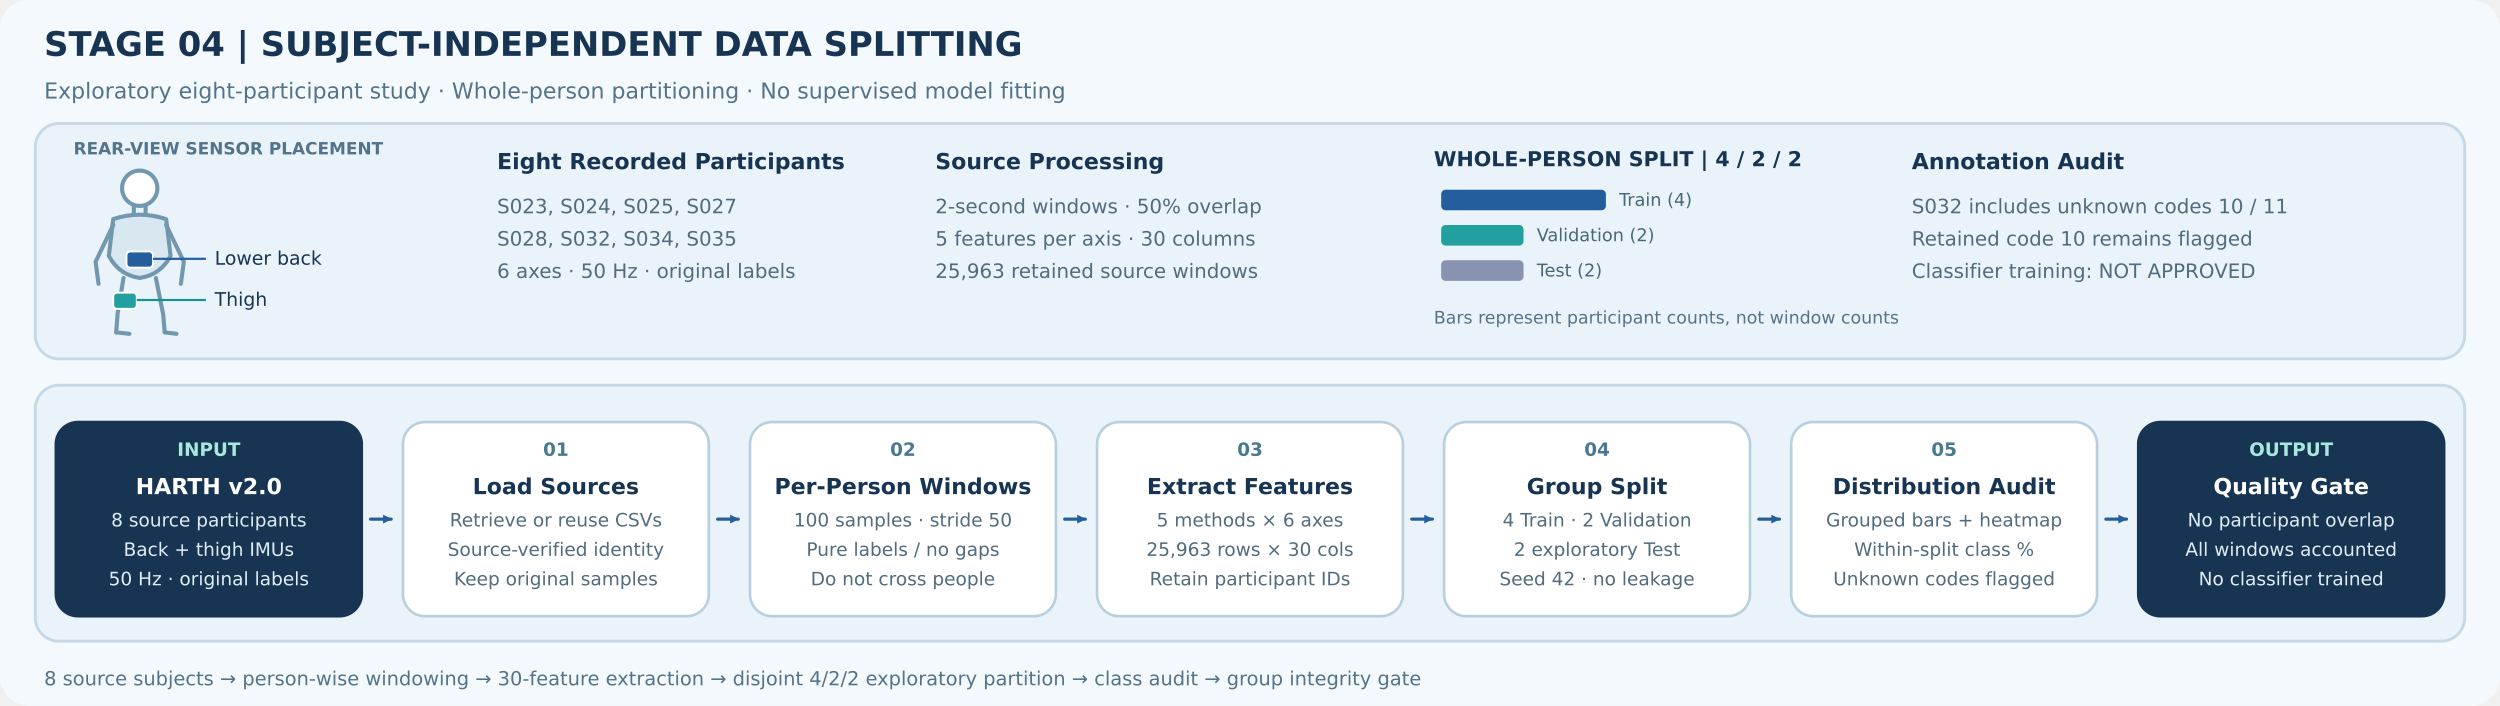
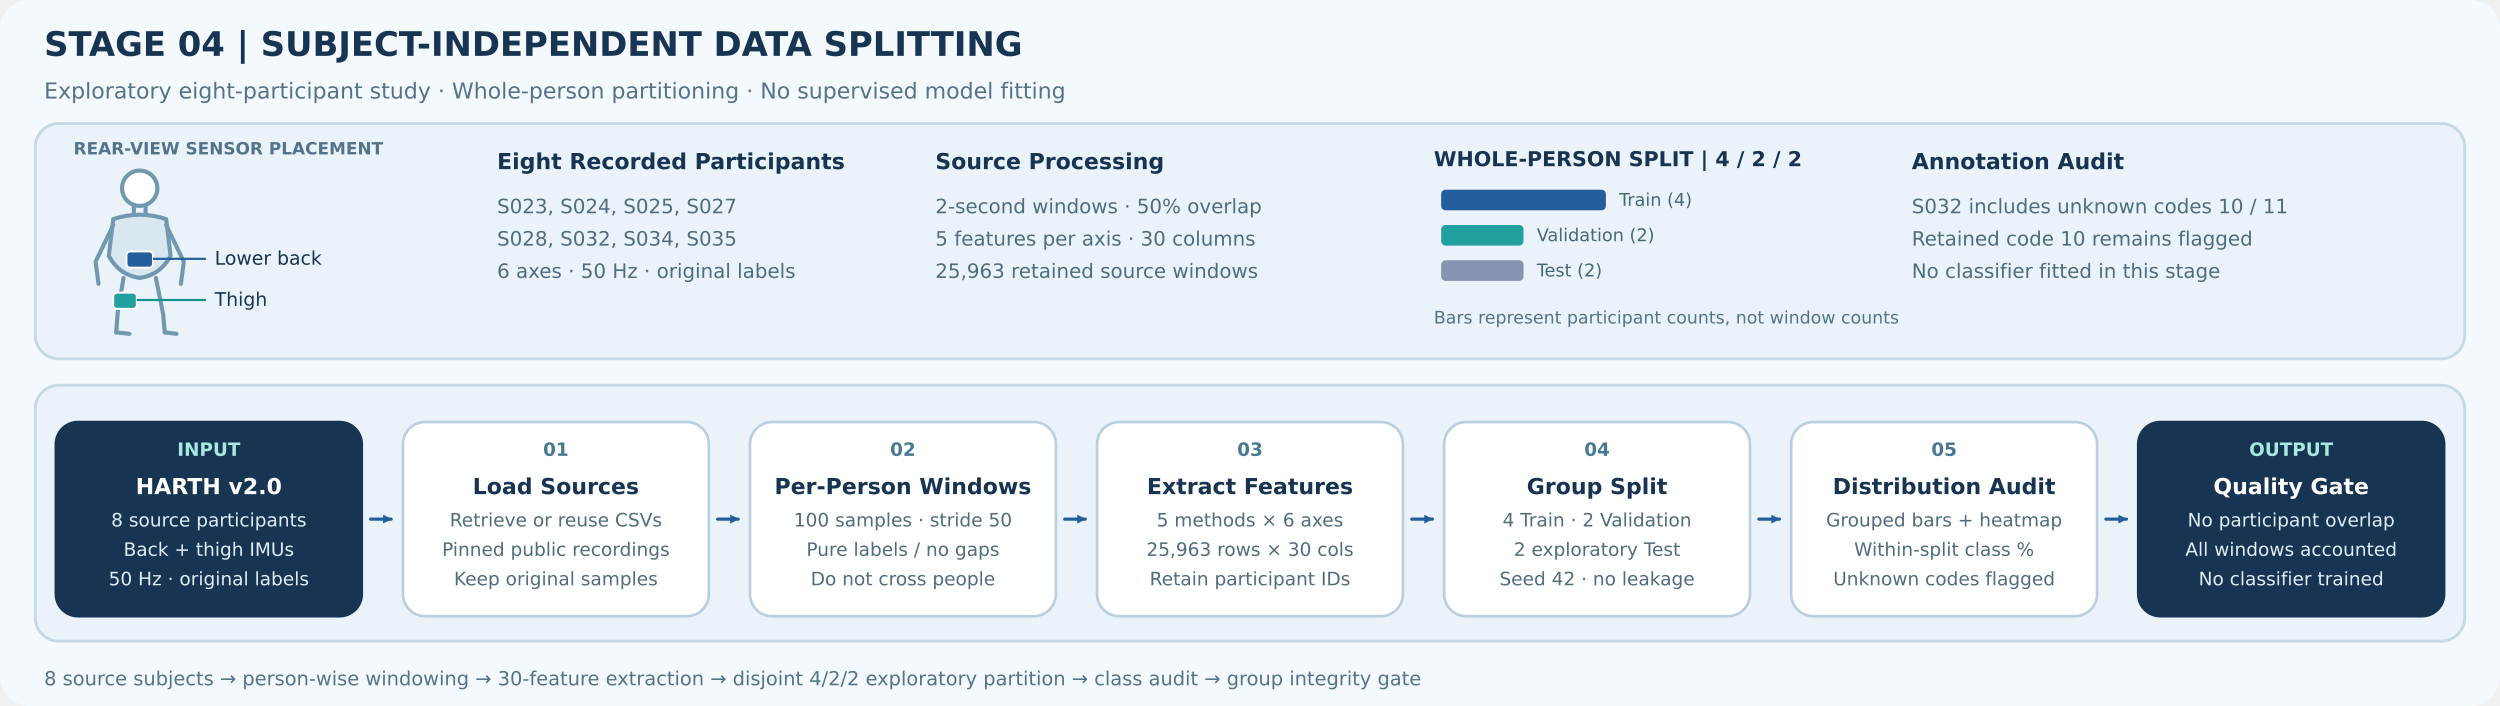
<svg xmlns="http://www.w3.org/2000/svg" width="1700" height="480" viewBox="0 0 1700 480" role="img" aria-labelledby="figure-title figure-description">
  <defs>
    <marker id="small-arrow" markerUnits="userSpaceOnUse" markerWidth="6" markerHeight="6" refX="5.5" refY="3" orient="auto">
      <path d="M0 0 L6 3 L0 6 Z" fill="#245E9D" />
    </marker>
  </defs>
  <rect width="1700" height="480" rx="20" fill="#F4F9FD" />
  <g font-family="DejaVu Sans, Arial, sans-serif">
    <text x="30" y="38" font-size="23" font-weight="700" fill="#173453">STAGE 04 | SUBJECT-INDEPENDENT DATA SPLITTING</text>
    <text x="30" y="67" font-size="15" fill="#54738A">Exploratory eight-participant study · Whole-person partitioning · No supervised model fitting</text>
    <rect x="24" y="84" width="1652" height="160" rx="16" fill="#EAF3FA" stroke="#C7D9E6" stroke-width="2" />
    <rect x="24" y="262" width="1652" height="174" rx="16" fill="#EAF3FA" stroke="#C7D9E6" stroke-width="2" />
    <g aria-label="Rear-view wearable sensor placement completely inside the upper panel">
      <text x="50" y="105" font-size="11.5" font-weight="700" fill="#53738A">REAR-VIEW SENSOR PLACEMENT</text>
      <g stroke="#7298B0" stroke-width="2.8" stroke-linecap="round" stroke-linejoin="round">
        <circle cx="95" cy="128" r="12" fill="#FFFFFF" />
        <path d="M91 140 L91 147 M99 140 L99 147" fill="none" />
        <path d="M77 149 Q95 143 113 149 L116 174 Q109 187 95 189 Q81 187 74 174 Z" fill="#D9E7F1" />
        <path d="M77 153 L65 178 L67 193 M113 153 L125 178 L123 193" fill="none" />
        <path d="M84 189 L80 213 L79 226 M106 189 L111 214 L112 226" fill="none" />
        <path d="M79 226 L88 227 M112 226 L120 227" fill="none" />
      </g>
      <rect x="86" y="171" width="18" height="11" rx="2.5" fill="#245E9D" stroke="#FFFFFF" stroke-width="1.3" />
      <rect x="77" y="199" width="16" height="11" rx="2.5" fill="#22A0A0" stroke="#FFFFFF" stroke-width="1.3" />
      <path d="M104 176 H140" stroke="#245E9D" stroke-width="1.5" />
      <text x="146" y="180" font-size="12.8" fill="#173453">Lower back</text>
      <path d="M93 204 H140" stroke="#15938F" stroke-width="1.5" />
      <text x="146" y="208" font-size="12.8" fill="#173453">Thigh</text>
    </g>
    <g>
      <text x="338" y="115" font-size="15" font-weight="700" fill="#173453">Eight Recorded Participants</text>
      <text x="338" y="145" font-size="13.5" fill="#506C7E">S023, S024, S025, S027</text>
      <text x="338" y="167" font-size="13.5" fill="#506C7E">S028, S032, S034, S035</text>
      <text x="338" y="189" font-size="13.5" fill="#506C7E">6 axes · 50 Hz · original labels</text>
    </g>
    <g>
      <text x="636" y="115" font-size="15" font-weight="700" fill="#173453">Source Processing</text>
      <text x="636" y="145" font-size="13.5" fill="#506C7E">2-second windows · 50% overlap</text>
      <text x="636" y="167" font-size="13.5" fill="#506C7E">5 features per axis · 30 columns</text>
      <text x="636" y="189" font-size="13.5" fill="#506C7E">25,963 retained source windows</text>
    </g>
    <g aria-label="Schematic distribution of eight disjoint participants">
      <text x="975" y="113" font-size="14" font-weight="700" fill="#173453">WHOLE-PERSON SPLIT | 4 / 2 / 2</text>
      <rect x="980" y="129" width="112" height="14" rx="3" fill="#245E9D" />
      <text x="1101" y="140" font-size="12" fill="#486779">Train (4)</text>
      <rect x="980" y="153" width="56" height="14" rx="3" fill="#22A0A0" />
      <text x="1045" y="164" font-size="12" fill="#486779">Validation (2)</text>
      <rect x="980" y="177" width="56" height="14" rx="3" fill="#8793B0" />
      <text x="1045" y="188" font-size="12" fill="#486779">Test (2)</text>
      <text x="975" y="220" font-size="11.8" fill="#54738A">Bars represent participant counts, not window counts</text>
    </g>
    <g>
      <text x="1300" y="115" font-size="15" font-weight="700" fill="#173453">Annotation Audit</text>
      <text x="1300" y="145" font-size="13.5" fill="#506C7E">S032 includes unknown codes 10 / 11</text>
      <text x="1300" y="167" font-size="13.5" fill="#506C7E">Retained code 10 remains flagged</text>
-       <text x="1300" y="189" font-size="13.5" fill="#506C7E">Classifier training: NOT APPROVED</text>
+       <text x="1300" y="189" font-size="13.5" fill="#506C7E">No classifier fitted in this stage</text>
    </g>
    <g aria-label="Six equally sized, small right-facing arrows">
      <path d="M252 353 H266" fill="none" stroke="#245E9D" stroke-width="2.2" stroke-linecap="round" marker-end="url(#small-arrow)" />
      <path d="M488 353 H502" fill="none" stroke="#245E9D" stroke-width="2.2" stroke-linecap="round" marker-end="url(#small-arrow)" />
      <path d="M724 353 H738" fill="none" stroke="#245E9D" stroke-width="2.2" stroke-linecap="round" marker-end="url(#small-arrow)" />
      <path d="M960 353 H974" fill="none" stroke="#245E9D" stroke-width="2.2" stroke-linecap="round" marker-end="url(#small-arrow)" />
      <path d="M1196 353 H1210" fill="none" stroke="#245E9D" stroke-width="2.2" stroke-linecap="round" marker-end="url(#small-arrow)" />
      <path d="M1432 353 H1446" fill="none" stroke="#245E9D" stroke-width="2.2" stroke-linecap="round" marker-end="url(#small-arrow)" />
    </g>
    <g aria-label="Seven original-data-to-quality-gate stages">
      <g class="process-block">
        <rect x="38" y="287" width="208" height="132" rx="15" fill="#173453" stroke="#173453" stroke-width="1.8" />
        <text x="142" y="310" text-anchor="middle" font-size="12.5" font-weight="700" fill="#A7E9DF">INPUT</text>
        <text x="142" y="336" text-anchor="middle" font-size="15" font-weight="700" fill="#FFFFFF">HARTH v2.0</text>
        <text x="142" y="358" text-anchor="middle" font-size="12.6" fill="#DFEDF4">8 source participants</text>
        <text x="142" y="378" text-anchor="middle" font-size="12.6" fill="#DFEDF4">Back + thigh IMUs</text>
        <text x="142" y="398" text-anchor="middle" font-size="12.6" fill="#DFEDF4">50 Hz · original labels</text>
      </g>
      <g class="process-block">
        <rect x="274" y="287" width="208" height="132" rx="15" fill="#FFFFFF" stroke="#B8CFDE" stroke-width="1.8" />
        <text x="378" y="310" text-anchor="middle" font-size="12.5" font-weight="700" fill="#497992">01</text>
        <text x="378" y="336" text-anchor="middle" font-size="15" font-weight="700" fill="#173453">Load Sources</text>
        <text x="378" y="358" text-anchor="middle" font-size="12.6" fill="#506C7E">Retrieve or reuse CSVs</text>
-         <text x="378" y="378" text-anchor="middle" font-size="12.6" fill="#506C7E">Source-verified identity</text>
+         <text x="378" y="378" text-anchor="middle" font-size="12.6" fill="#506C7E">Pinned public recordings</text>
        <text x="378" y="398" text-anchor="middle" font-size="12.6" fill="#506C7E">Keep original samples</text>
      </g>
      <g class="process-block">
        <rect x="510" y="287" width="208" height="132" rx="15" fill="#FFFFFF" stroke="#B8CFDE" stroke-width="1.8" />
        <text x="614" y="310" text-anchor="middle" font-size="12.5" font-weight="700" fill="#497992">02</text>
        <text x="614" y="336" text-anchor="middle" font-size="15" font-weight="700" fill="#173453">Per-Person Windows</text>
        <text x="614" y="358" text-anchor="middle" font-size="12.6" fill="#506C7E">100 samples · stride 50</text>
        <text x="614" y="378" text-anchor="middle" font-size="12.6" fill="#506C7E">Pure labels / no gaps</text>
        <text x="614" y="398" text-anchor="middle" font-size="12.6" fill="#506C7E">Do not cross people</text>
      </g>
      <g class="process-block">
        <rect x="746" y="287" width="208" height="132" rx="15" fill="#FFFFFF" stroke="#B8CFDE" stroke-width="1.8" />
        <text x="850" y="310" text-anchor="middle" font-size="12.5" font-weight="700" fill="#497992">03</text>
        <text x="850" y="336" text-anchor="middle" font-size="15" font-weight="700" fill="#173453">Extract Features</text>
        <text x="850" y="358" text-anchor="middle" font-size="12.6" fill="#506C7E">5 methods × 6 axes</text>
        <text x="850" y="378" text-anchor="middle" font-size="12.6" fill="#506C7E">25,963 rows × 30 cols</text>
        <text x="850" y="398" text-anchor="middle" font-size="12.6" fill="#506C7E">Retain participant IDs</text>
      </g>
      <g class="process-block">
        <rect x="982" y="287" width="208" height="132" rx="15" fill="#FFFFFF" stroke="#B8CFDE" stroke-width="1.8" />
        <text x="1086" y="310" text-anchor="middle" font-size="12.5" font-weight="700" fill="#497992">04</text>
        <text x="1086" y="336" text-anchor="middle" font-size="15" font-weight="700" fill="#173453">Group Split</text>
        <text x="1086" y="358" text-anchor="middle" font-size="12.6" fill="#506C7E">4 Train · 2 Validation</text>
        <text x="1086" y="378" text-anchor="middle" font-size="12.6" fill="#506C7E">2 exploratory Test</text>
        <text x="1086" y="398" text-anchor="middle" font-size="12.6" fill="#506C7E">Seed 42 · no leakage</text>
      </g>
      <g class="process-block">
        <rect x="1218" y="287" width="208" height="132" rx="15" fill="#FFFFFF" stroke="#B8CFDE" stroke-width="1.8" />
        <text x="1322" y="310" text-anchor="middle" font-size="12.5" font-weight="700" fill="#497992">05</text>
        <text x="1322" y="336" text-anchor="middle" font-size="15" font-weight="700" fill="#173453">Distribution Audit</text>
        <text x="1322" y="358" text-anchor="middle" font-size="12.6" fill="#506C7E">Grouped bars + heatmap</text>
        <text x="1322" y="378" text-anchor="middle" font-size="12.6" fill="#506C7E">Within-split class %</text>
        <text x="1322" y="398" text-anchor="middle" font-size="12.6" fill="#506C7E">Unknown codes flagged</text>
      </g>
      <g class="process-block">
        <rect x="1454" y="287" width="208" height="132" rx="15" fill="#173453" stroke="#173453" stroke-width="1.8" />
        <text x="1558" y="310" text-anchor="middle" font-size="12.5" font-weight="700" fill="#A7E9DF">OUTPUT</text>
        <text x="1558" y="336" text-anchor="middle" font-size="15" font-weight="700" fill="#FFFFFF">Quality Gate</text>
        <text x="1558" y="358" text-anchor="middle" font-size="12.6" fill="#DFEDF4">No participant overlap</text>
        <text x="1558" y="378" text-anchor="middle" font-size="12.6" fill="#DFEDF4">All windows accounted</text>
        <text x="1558" y="398" text-anchor="middle" font-size="12.6" fill="#DFEDF4">No classifier trained</text>
      </g>
    </g>
    <text x="30" y="466" font-size="13.2" fill="#54738A">8 source subjects → person-wise windowing → 30-feature extraction → disjoint 4/2/2 exploratory partition → class audit → group integrity gate</text>
  </g>
</svg>
